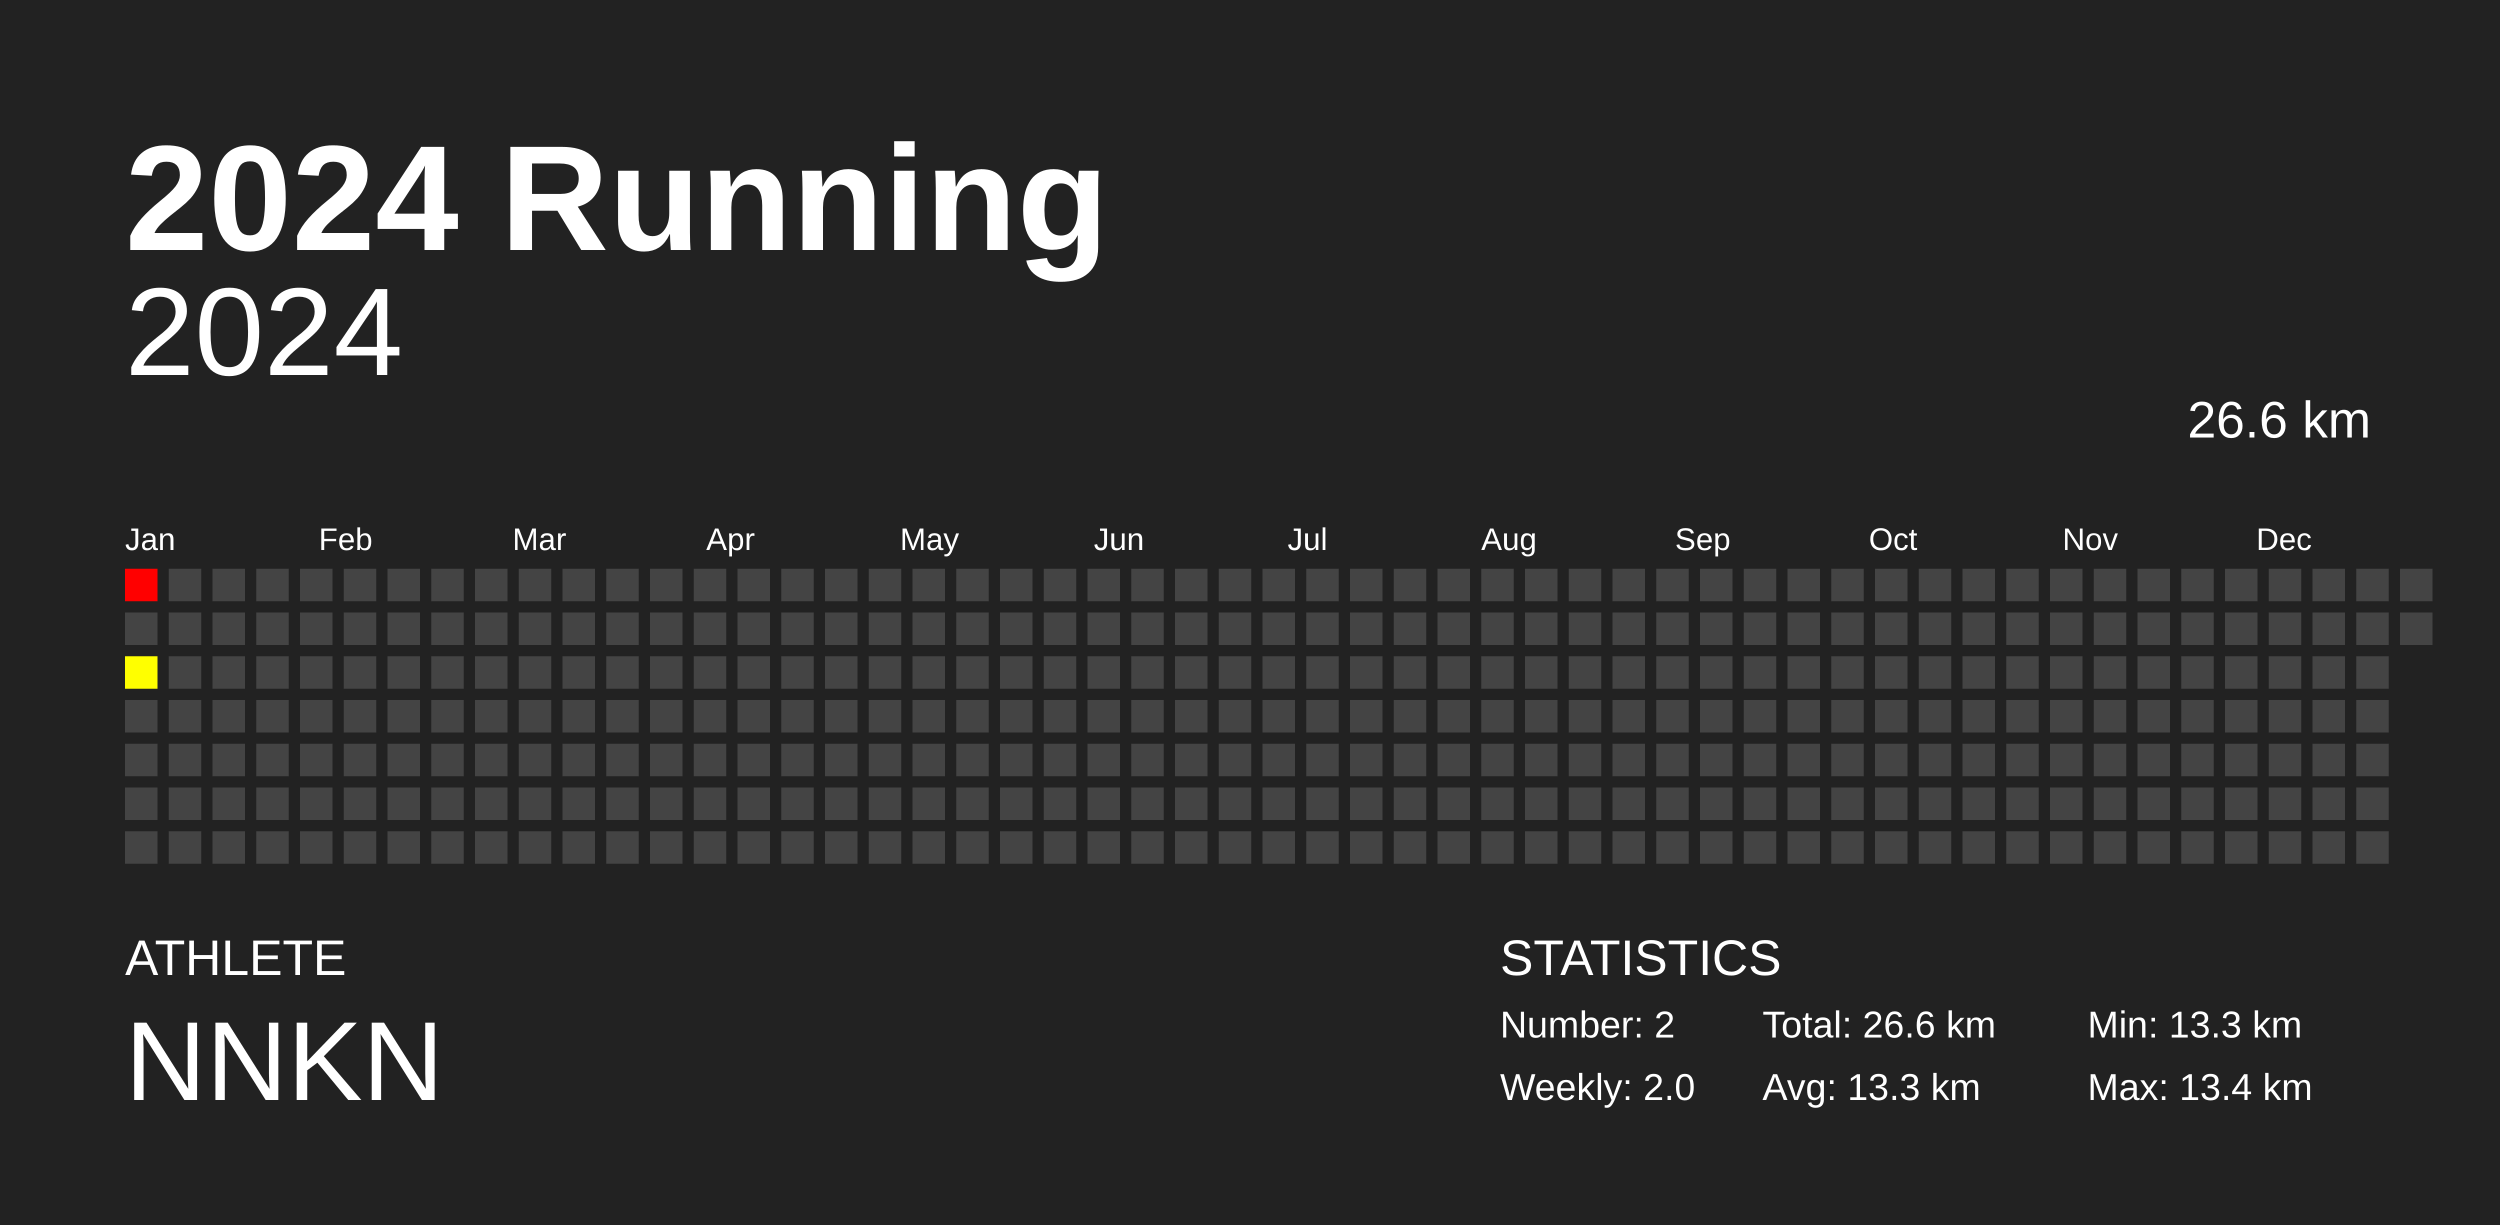
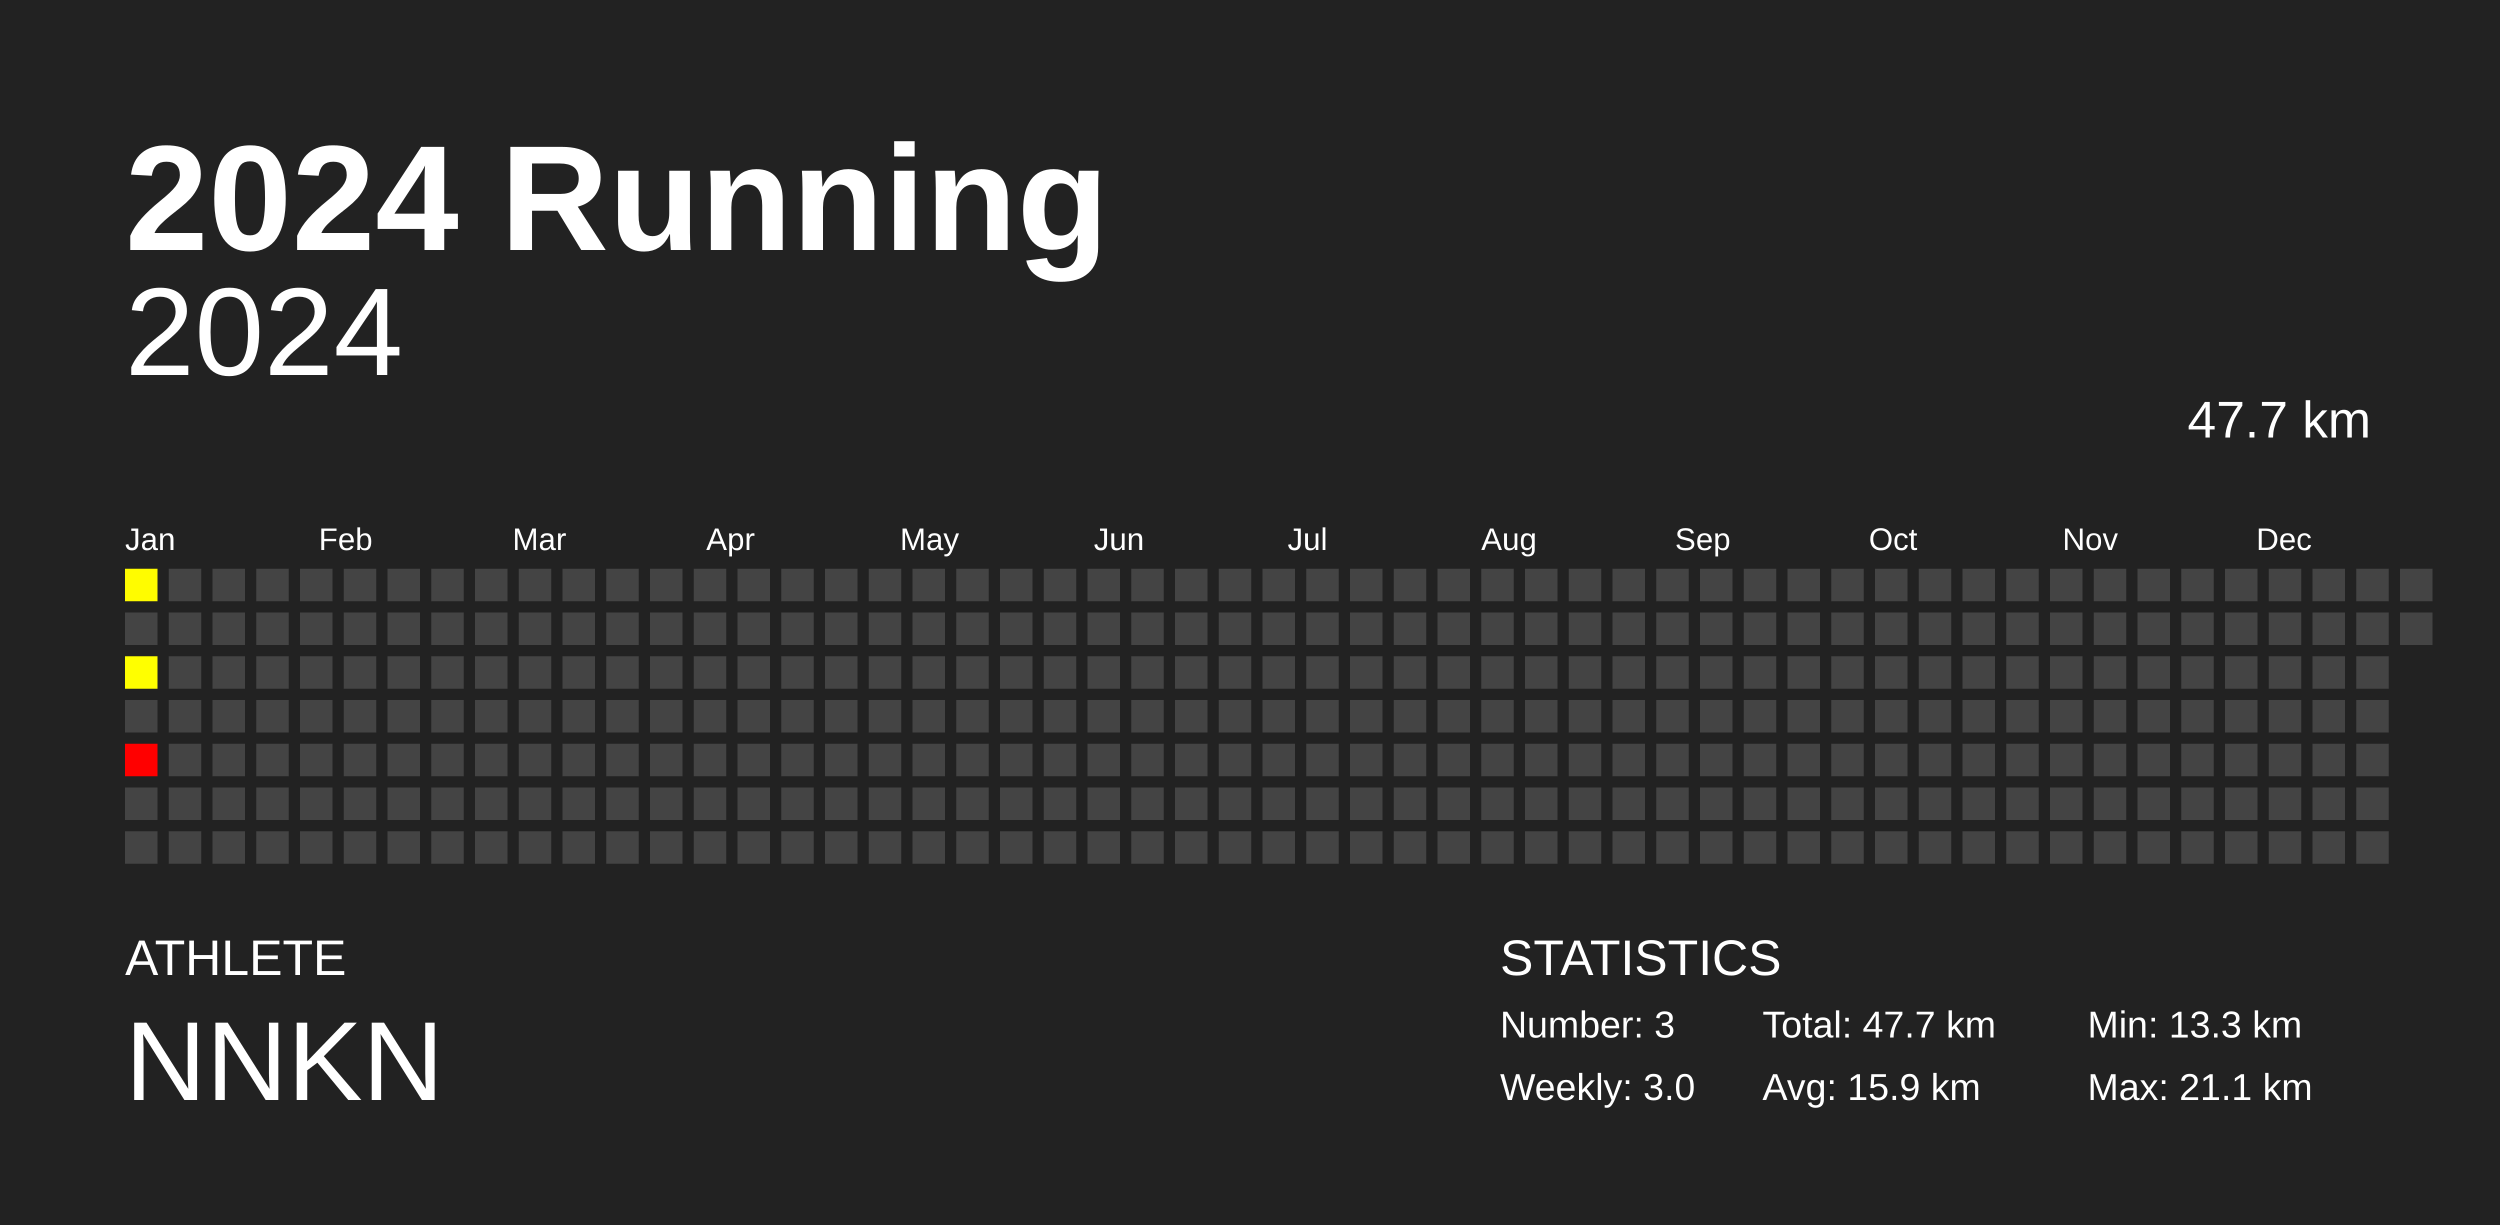
<svg xmlns="http://www.w3.org/2000/svg" baseProfile="full" height="98mm" version="1.1" viewBox="0,0,200,98" width="200mm">
  <defs />
  <rect fill="#222222" height="98" width="200" x="0" y="0" />
  <text fill="#FFFFFF" style="font-size:12px; font-family:Arial; font-weight:bold;" x="10" y="20">2024 Running</text>
  <text fill="#FFFFFF" style="font-size:4px; font-family:Arial" x="10" y="78">ATHLETE</text>
  <text fill="#FFFFFF" style="font-size:9px; font-family:Arial" x="10" y="88">NNKN</text>
  <text fill="#FFFFFF" style="font-size:4px; font-family:Arial" x="120" y="78">STATISTICS</text>
-   <text fill="#FFFFFF" style="font-size:3px; font-family:Arial" x="120" y="83">Number: 2</text>
-   <text fill="#FFFFFF" style="font-size:3px; font-family:Arial" x="120" y="88">Weekly: 2.0</text>
-   <text fill="#FFFFFF" style="font-size:3px; font-family:Arial" x="141" y="83">Total: 26.6 km</text>
-   <text fill="#FFFFFF" style="font-size:3px; font-family:Arial" x="141" y="88">Avg: 13.3 km</text>
+   <text fill="#FFFFFF" style="font-size:3px; font-family:Arial" x="120" y="83">Number: 3</text>
+   <text fill="#FFFFFF" style="font-size:3px; font-family:Arial" x="120" y="88">Weekly: 3.0</text>
+   <text fill="#FFFFFF" style="font-size:3px; font-family:Arial" x="141" y="83">Total: 47.7 km</text>
+   <text fill="#FFFFFF" style="font-size:3px; font-family:Arial" x="141" y="88">Avg: 15.9 km</text>
  <text fill="#FFFFFF" style="font-size:3px; font-family:Arial" x="167" y="83">Min: 13.3 km</text>
-   <text fill="#FFFFFF" style="font-size:3px; font-family:Arial" x="167" y="88">Max: 13.4 km</text>
+   <text fill="#FFFFFF" style="font-size:3px; font-family:Arial" x="167" y="88">Max: 21.1 km</text>
  <text alignment-baseline="hanging" fill="#FFFFFF" style="font-size:10.0px; font-family:Arial;" x="10" y="30">2024</text>
-   <text alignment-baseline="hanging" fill="#FFFFFF" style="font-size:4.125px; font-family:Arial;" x="175" y="35">26.6 km</text>
+   <text alignment-baseline="hanging" fill="#FFFFFF" style="font-size:4.125px; font-family:Arial;" x="175" y="35">47.7 km</text>
  <text fill="#FFFFFF" style="font-size:2.5px; font-family:Arial" x="10.0" y="44">Jan</text>
  <text fill="#FFFFFF" style="font-size:2.5px; font-family:Arial" x="25.5" y="44">Feb</text>
  <text fill="#FFFFFF" style="font-size:2.5px; font-family:Arial" x="41.0" y="44">Mar</text>
  <text fill="#FFFFFF" style="font-size:2.5px; font-family:Arial" x="56.5" y="44">Apr</text>
  <text fill="#FFFFFF" style="font-size:2.5px; font-family:Arial" x="72.0" y="44">May</text>
  <text fill="#FFFFFF" style="font-size:2.5px; font-family:Arial" x="87.5" y="44">Jun</text>
  <text fill="#FFFFFF" style="font-size:2.5px; font-family:Arial" x="103.0" y="44">Jul</text>
  <text fill="#FFFFFF" style="font-size:2.5px; font-family:Arial" x="118.5" y="44">Aug</text>
  <text fill="#FFFFFF" style="font-size:2.5px; font-family:Arial" x="134.0" y="44">Sep</text>
  <text fill="#FFFFFF" style="font-size:2.5px; font-family:Arial" x="149.5" y="44">Oct</text>
  <text fill="#FFFFFF" style="font-size:2.5px; font-family:Arial" x="165.0" y="44">Nov</text>
  <text fill="#FFFFFF" style="font-size:2.5px; font-family:Arial" x="180.5" y="44">Dec</text>
-   <rect fill="#ff0000" height="2.6" width="2.6" x="10.0" y="45.5" />
+   <rect fill="#fffc00" height="2.6" width="2.6" x="10.0" y="45.5" />
  <rect fill="#444444" height="2.6" width="2.6" x="10.0" y="49.0" />
  <rect fill="#ffff00" height="2.6" width="2.6" x="10.0" y="52.5" />
  <rect fill="#444444" height="2.6" width="2.6" x="10.0" y="56.0" />
-   <rect fill="#444444" height="2.6" width="2.6" x="10.0" y="59.5" />
+   <rect fill="red" height="2.6" width="2.6" x="10.0" y="59.5" />
  <rect fill="#444444" height="2.6" width="2.6" x="10.0" y="63.0" />
  <rect fill="#444444" height="2.6" width="2.6" x="10.0" y="66.5" />
  <rect fill="#444444" height="2.6" width="2.6" x="13.5" y="45.5" />
  <rect fill="#444444" height="2.6" width="2.6" x="13.5" y="49.0" />
  <rect fill="#444444" height="2.6" width="2.6" x="13.5" y="52.5" />
  <rect fill="#444444" height="2.6" width="2.6" x="13.5" y="56.0" />
  <rect fill="#444444" height="2.6" width="2.6" x="13.5" y="59.5" />
  <rect fill="#444444" height="2.6" width="2.6" x="13.5" y="63.0" />
  <rect fill="#444444" height="2.6" width="2.6" x="13.5" y="66.5" />
  <rect fill="#444444" height="2.6" width="2.6" x="17.0" y="45.5" />
  <rect fill="#444444" height="2.6" width="2.6" x="17.0" y="49.0" />
  <rect fill="#444444" height="2.6" width="2.6" x="17.0" y="52.5" />
  <rect fill="#444444" height="2.6" width="2.6" x="17.0" y="56.0" />
  <rect fill="#444444" height="2.6" width="2.6" x="17.0" y="59.5" />
  <rect fill="#444444" height="2.6" width="2.6" x="17.0" y="63.0" />
  <rect fill="#444444" height="2.6" width="2.6" x="17.0" y="66.5" />
  <rect fill="#444444" height="2.6" width="2.6" x="20.5" y="45.5" />
  <rect fill="#444444" height="2.6" width="2.6" x="20.5" y="49.0" />
  <rect fill="#444444" height="2.6" width="2.6" x="20.5" y="52.5" />
  <rect fill="#444444" height="2.6" width="2.6" x="20.5" y="56.0" />
  <rect fill="#444444" height="2.6" width="2.6" x="20.5" y="59.5" />
  <rect fill="#444444" height="2.6" width="2.6" x="20.5" y="63.0" />
  <rect fill="#444444" height="2.6" width="2.6" x="20.5" y="66.5" />
  <rect fill="#444444" height="2.6" width="2.6" x="24.0" y="45.5" />
  <rect fill="#444444" height="2.6" width="2.6" x="24.0" y="49.0" />
  <rect fill="#444444" height="2.6" width="2.6" x="24.0" y="52.5" />
  <rect fill="#444444" height="2.6" width="2.6" x="24.0" y="56.0" />
  <rect fill="#444444" height="2.6" width="2.6" x="24.0" y="59.5" />
  <rect fill="#444444" height="2.6" width="2.6" x="24.0" y="63.0" />
  <rect fill="#444444" height="2.6" width="2.6" x="24.0" y="66.5" />
  <rect fill="#444444" height="2.6" width="2.6" x="27.5" y="45.5" />
  <rect fill="#444444" height="2.6" width="2.6" x="27.5" y="49.0" />
  <rect fill="#444444" height="2.6" width="2.6" x="27.5" y="52.5" />
  <rect fill="#444444" height="2.6" width="2.6" x="27.5" y="56.0" />
  <rect fill="#444444" height="2.6" width="2.6" x="27.5" y="59.5" />
  <rect fill="#444444" height="2.6" width="2.6" x="27.5" y="63.0" />
  <rect fill="#444444" height="2.6" width="2.6" x="27.5" y="66.5" />
  <rect fill="#444444" height="2.6" width="2.6" x="31.0" y="45.5" />
  <rect fill="#444444" height="2.6" width="2.6" x="31.0" y="49.0" />
  <rect fill="#444444" height="2.6" width="2.6" x="31.0" y="52.5" />
  <rect fill="#444444" height="2.6" width="2.6" x="31.0" y="56.0" />
  <rect fill="#444444" height="2.6" width="2.6" x="31.0" y="59.5" />
  <rect fill="#444444" height="2.6" width="2.6" x="31.0" y="63.0" />
  <rect fill="#444444" height="2.6" width="2.6" x="31.0" y="66.5" />
  <rect fill="#444444" height="2.6" width="2.6" x="34.5" y="45.5" />
  <rect fill="#444444" height="2.6" width="2.6" x="34.5" y="49.0" />
  <rect fill="#444444" height="2.6" width="2.6" x="34.5" y="52.5" />
  <rect fill="#444444" height="2.6" width="2.6" x="34.5" y="56.0" />
  <rect fill="#444444" height="2.6" width="2.6" x="34.5" y="59.5" />
  <rect fill="#444444" height="2.6" width="2.6" x="34.5" y="63.0" />
  <rect fill="#444444" height="2.6" width="2.6" x="34.5" y="66.5" />
  <rect fill="#444444" height="2.6" width="2.6" x="38.0" y="45.5" />
  <rect fill="#444444" height="2.6" width="2.6" x="38.0" y="49.0" />
  <rect fill="#444444" height="2.6" width="2.6" x="38.0" y="52.5" />
  <rect fill="#444444" height="2.6" width="2.6" x="38.0" y="56.0" />
  <rect fill="#444444" height="2.6" width="2.6" x="38.0" y="59.5" />
  <rect fill="#444444" height="2.6" width="2.6" x="38.0" y="63.0" />
  <rect fill="#444444" height="2.6" width="2.6" x="38.0" y="66.5" />
  <rect fill="#444444" height="2.6" width="2.6" x="41.5" y="45.5" />
  <rect fill="#444444" height="2.6" width="2.6" x="41.5" y="49.0" />
  <rect fill="#444444" height="2.6" width="2.6" x="41.5" y="52.5" />
  <rect fill="#444444" height="2.6" width="2.6" x="41.5" y="56.0" />
  <rect fill="#444444" height="2.6" width="2.6" x="41.5" y="59.5" />
  <rect fill="#444444" height="2.6" width="2.6" x="41.5" y="63.0" />
  <rect fill="#444444" height="2.6" width="2.6" x="41.5" y="66.5" />
  <rect fill="#444444" height="2.6" width="2.6" x="45.0" y="45.5" />
  <rect fill="#444444" height="2.6" width="2.6" x="45.0" y="49.0" />
  <rect fill="#444444" height="2.6" width="2.6" x="45.0" y="52.5" />
  <rect fill="#444444" height="2.6" width="2.6" x="45.0" y="56.0" />
  <rect fill="#444444" height="2.6" width="2.6" x="45.0" y="59.5" />
  <rect fill="#444444" height="2.6" width="2.6" x="45.0" y="63.0" />
  <rect fill="#444444" height="2.6" width="2.6" x="45.0" y="66.5" />
  <rect fill="#444444" height="2.6" width="2.6" x="48.5" y="45.5" />
  <rect fill="#444444" height="2.6" width="2.6" x="48.5" y="49.0" />
  <rect fill="#444444" height="2.6" width="2.6" x="48.5" y="52.5" />
  <rect fill="#444444" height="2.6" width="2.6" x="48.5" y="56.0" />
  <rect fill="#444444" height="2.6" width="2.6" x="48.5" y="59.5" />
  <rect fill="#444444" height="2.6" width="2.6" x="48.5" y="63.0" />
  <rect fill="#444444" height="2.6" width="2.6" x="48.5" y="66.5" />
  <rect fill="#444444" height="2.6" width="2.6" x="52.0" y="45.5" />
  <rect fill="#444444" height="2.6" width="2.6" x="52.0" y="49.0" />
  <rect fill="#444444" height="2.6" width="2.6" x="52.0" y="52.5" />
  <rect fill="#444444" height="2.6" width="2.6" x="52.0" y="56.0" />
  <rect fill="#444444" height="2.6" width="2.6" x="52.0" y="59.5" />
  <rect fill="#444444" height="2.6" width="2.6" x="52.0" y="63.0" />
  <rect fill="#444444" height="2.6" width="2.6" x="52.0" y="66.5" />
  <rect fill="#444444" height="2.6" width="2.6" x="55.5" y="45.5" />
  <rect fill="#444444" height="2.6" width="2.6" x="55.5" y="49.0" />
  <rect fill="#444444" height="2.6" width="2.6" x="55.5" y="52.5" />
  <rect fill="#444444" height="2.6" width="2.6" x="55.5" y="56.0" />
  <rect fill="#444444" height="2.6" width="2.6" x="55.5" y="59.5" />
  <rect fill="#444444" height="2.6" width="2.6" x="55.5" y="63.0" />
  <rect fill="#444444" height="2.6" width="2.6" x="55.5" y="66.5" />
  <rect fill="#444444" height="2.6" width="2.6" x="59.0" y="45.5" />
  <rect fill="#444444" height="2.6" width="2.6" x="59.0" y="49.0" />
  <rect fill="#444444" height="2.6" width="2.6" x="59.0" y="52.5" />
  <rect fill="#444444" height="2.6" width="2.6" x="59.0" y="56.0" />
  <rect fill="#444444" height="2.6" width="2.6" x="59.0" y="59.5" />
  <rect fill="#444444" height="2.6" width="2.6" x="59.0" y="63.0" />
  <rect fill="#444444" height="2.6" width="2.6" x="59.0" y="66.5" />
  <rect fill="#444444" height="2.6" width="2.6" x="62.5" y="45.5" />
  <rect fill="#444444" height="2.6" width="2.6" x="62.5" y="49.0" />
  <rect fill="#444444" height="2.6" width="2.6" x="62.5" y="52.5" />
  <rect fill="#444444" height="2.6" width="2.6" x="62.5" y="56.0" />
  <rect fill="#444444" height="2.6" width="2.6" x="62.5" y="59.5" />
  <rect fill="#444444" height="2.6" width="2.6" x="62.5" y="63.0" />
  <rect fill="#444444" height="2.6" width="2.6" x="62.5" y="66.5" />
  <rect fill="#444444" height="2.6" width="2.6" x="66.0" y="45.5" />
  <rect fill="#444444" height="2.6" width="2.6" x="66.0" y="49.0" />
  <rect fill="#444444" height="2.6" width="2.6" x="66.0" y="52.5" />
  <rect fill="#444444" height="2.6" width="2.6" x="66.0" y="56.0" />
  <rect fill="#444444" height="2.6" width="2.6" x="66.0" y="59.5" />
  <rect fill="#444444" height="2.6" width="2.6" x="66.0" y="63.0" />
  <rect fill="#444444" height="2.6" width="2.6" x="66.0" y="66.5" />
  <rect fill="#444444" height="2.6" width="2.6" x="69.5" y="45.5" />
  <rect fill="#444444" height="2.6" width="2.6" x="69.5" y="49.0" />
  <rect fill="#444444" height="2.6" width="2.6" x="69.5" y="52.5" />
  <rect fill="#444444" height="2.6" width="2.6" x="69.5" y="56.0" />
  <rect fill="#444444" height="2.6" width="2.6" x="69.5" y="59.5" />
  <rect fill="#444444" height="2.6" width="2.6" x="69.5" y="63.0" />
  <rect fill="#444444" height="2.6" width="2.6" x="69.5" y="66.5" />
  <rect fill="#444444" height="2.6" width="2.6" x="73.0" y="45.5" />
  <rect fill="#444444" height="2.6" width="2.6" x="73.0" y="49.0" />
  <rect fill="#444444" height="2.6" width="2.6" x="73.0" y="52.5" />
  <rect fill="#444444" height="2.6" width="2.6" x="73.0" y="56.0" />
  <rect fill="#444444" height="2.6" width="2.6" x="73.0" y="59.5" />
  <rect fill="#444444" height="2.6" width="2.6" x="73.0" y="63.0" />
  <rect fill="#444444" height="2.6" width="2.6" x="73.0" y="66.5" />
  <rect fill="#444444" height="2.6" width="2.6" x="76.5" y="45.5" />
  <rect fill="#444444" height="2.6" width="2.6" x="76.5" y="49.0" />
  <rect fill="#444444" height="2.6" width="2.6" x="76.5" y="52.5" />
  <rect fill="#444444" height="2.6" width="2.6" x="76.5" y="56.0" />
  <rect fill="#444444" height="2.6" width="2.6" x="76.5" y="59.5" />
  <rect fill="#444444" height="2.6" width="2.6" x="76.5" y="63.0" />
  <rect fill="#444444" height="2.6" width="2.6" x="76.5" y="66.5" />
  <rect fill="#444444" height="2.6" width="2.6" x="80.0" y="45.5" />
  <rect fill="#444444" height="2.6" width="2.6" x="80.0" y="49.0" />
  <rect fill="#444444" height="2.6" width="2.6" x="80.0" y="52.5" />
  <rect fill="#444444" height="2.6" width="2.6" x="80.0" y="56.0" />
  <rect fill="#444444" height="2.6" width="2.6" x="80.0" y="59.5" />
  <rect fill="#444444" height="2.6" width="2.6" x="80.0" y="63.0" />
  <rect fill="#444444" height="2.6" width="2.6" x="80.0" y="66.5" />
  <rect fill="#444444" height="2.6" width="2.6" x="83.5" y="45.5" />
  <rect fill="#444444" height="2.6" width="2.6" x="83.5" y="49.0" />
  <rect fill="#444444" height="2.6" width="2.6" x="83.5" y="52.5" />
  <rect fill="#444444" height="2.6" width="2.6" x="83.5" y="56.0" />
  <rect fill="#444444" height="2.6" width="2.6" x="83.5" y="59.5" />
  <rect fill="#444444" height="2.6" width="2.6" x="83.5" y="63.0" />
  <rect fill="#444444" height="2.6" width="2.6" x="83.5" y="66.5" />
  <rect fill="#444444" height="2.6" width="2.6" x="87.0" y="45.5" />
  <rect fill="#444444" height="2.6" width="2.6" x="87.0" y="49.0" />
  <rect fill="#444444" height="2.6" width="2.6" x="87.0" y="52.5" />
  <rect fill="#444444" height="2.6" width="2.6" x="87.0" y="56.0" />
  <rect fill="#444444" height="2.6" width="2.6" x="87.0" y="59.5" />
  <rect fill="#444444" height="2.6" width="2.6" x="87.0" y="63.0" />
  <rect fill="#444444" height="2.6" width="2.6" x="87.0" y="66.5" />
  <rect fill="#444444" height="2.6" width="2.6" x="90.5" y="45.5" />
  <rect fill="#444444" height="2.6" width="2.6" x="90.5" y="49.0" />
  <rect fill="#444444" height="2.6" width="2.6" x="90.5" y="52.5" />
  <rect fill="#444444" height="2.6" width="2.6" x="90.5" y="56.0" />
  <rect fill="#444444" height="2.6" width="2.6" x="90.5" y="59.5" />
  <rect fill="#444444" height="2.6" width="2.6" x="90.5" y="63.0" />
  <rect fill="#444444" height="2.6" width="2.6" x="90.5" y="66.5" />
  <rect fill="#444444" height="2.6" width="2.6" x="94.0" y="45.5" />
  <rect fill="#444444" height="2.6" width="2.6" x="94.0" y="49.0" />
  <rect fill="#444444" height="2.6" width="2.6" x="94.0" y="52.5" />
  <rect fill="#444444" height="2.6" width="2.6" x="94.0" y="56.0" />
  <rect fill="#444444" height="2.6" width="2.6" x="94.0" y="59.5" />
  <rect fill="#444444" height="2.6" width="2.6" x="94.0" y="63.0" />
  <rect fill="#444444" height="2.6" width="2.6" x="94.0" y="66.5" />
  <rect fill="#444444" height="2.6" width="2.6" x="97.5" y="45.5" />
  <rect fill="#444444" height="2.6" width="2.6" x="97.5" y="49.0" />
  <rect fill="#444444" height="2.6" width="2.6" x="97.5" y="52.5" />
  <rect fill="#444444" height="2.6" width="2.6" x="97.5" y="56.0" />
  <rect fill="#444444" height="2.6" width="2.6" x="97.5" y="59.5" />
  <rect fill="#444444" height="2.6" width="2.6" x="97.5" y="63.0" />
  <rect fill="#444444" height="2.6" width="2.6" x="97.5" y="66.5" />
  <rect fill="#444444" height="2.6" width="2.6" x="101.0" y="45.5" />
  <rect fill="#444444" height="2.6" width="2.6" x="101.0" y="49.0" />
  <rect fill="#444444" height="2.6" width="2.6" x="101.0" y="52.5" />
  <rect fill="#444444" height="2.6" width="2.6" x="101.0" y="56.0" />
  <rect fill="#444444" height="2.6" width="2.6" x="101.0" y="59.5" />
  <rect fill="#444444" height="2.6" width="2.6" x="101.0" y="63.0" />
  <rect fill="#444444" height="2.6" width="2.6" x="101.0" y="66.5" />
  <rect fill="#444444" height="2.6" width="2.6" x="104.5" y="45.5" />
  <rect fill="#444444" height="2.6" width="2.6" x="104.5" y="49.0" />
  <rect fill="#444444" height="2.6" width="2.6" x="104.5" y="52.5" />
  <rect fill="#444444" height="2.6" width="2.6" x="104.5" y="56.0" />
  <rect fill="#444444" height="2.6" width="2.6" x="104.5" y="59.5" />
  <rect fill="#444444" height="2.6" width="2.6" x="104.5" y="63.0" />
  <rect fill="#444444" height="2.6" width="2.6" x="104.5" y="66.5" />
  <rect fill="#444444" height="2.6" width="2.6" x="108.0" y="45.5" />
  <rect fill="#444444" height="2.6" width="2.6" x="108.0" y="49.0" />
  <rect fill="#444444" height="2.6" width="2.6" x="108.0" y="52.5" />
  <rect fill="#444444" height="2.6" width="2.6" x="108.0" y="56.0" />
  <rect fill="#444444" height="2.6" width="2.6" x="108.0" y="59.5" />
  <rect fill="#444444" height="2.6" width="2.6" x="108.0" y="63.0" />
  <rect fill="#444444" height="2.6" width="2.6" x="108.0" y="66.5" />
  <rect fill="#444444" height="2.6" width="2.6" x="111.5" y="45.5" />
  <rect fill="#444444" height="2.6" width="2.6" x="111.5" y="49.0" />
  <rect fill="#444444" height="2.6" width="2.6" x="111.5" y="52.5" />
  <rect fill="#444444" height="2.6" width="2.6" x="111.5" y="56.0" />
  <rect fill="#444444" height="2.6" width="2.6" x="111.5" y="59.5" />
  <rect fill="#444444" height="2.6" width="2.6" x="111.5" y="63.0" />
  <rect fill="#444444" height="2.6" width="2.6" x="111.5" y="66.5" />
  <rect fill="#444444" height="2.6" width="2.6" x="115.0" y="45.5" />
  <rect fill="#444444" height="2.6" width="2.6" x="115.0" y="49.0" />
  <rect fill="#444444" height="2.6" width="2.6" x="115.0" y="52.5" />
  <rect fill="#444444" height="2.6" width="2.6" x="115.0" y="56.0" />
  <rect fill="#444444" height="2.6" width="2.6" x="115.0" y="59.5" />
  <rect fill="#444444" height="2.6" width="2.6" x="115.0" y="63.0" />
  <rect fill="#444444" height="2.6" width="2.6" x="115.0" y="66.5" />
  <rect fill="#444444" height="2.6" width="2.6" x="118.5" y="45.5" />
  <rect fill="#444444" height="2.6" width="2.6" x="118.5" y="49.0" />
  <rect fill="#444444" height="2.6" width="2.6" x="118.5" y="52.5" />
  <rect fill="#444444" height="2.6" width="2.6" x="118.5" y="56.0" />
  <rect fill="#444444" height="2.6" width="2.6" x="118.5" y="59.5" />
  <rect fill="#444444" height="2.6" width="2.6" x="118.5" y="63.0" />
  <rect fill="#444444" height="2.6" width="2.6" x="118.5" y="66.5" />
  <rect fill="#444444" height="2.6" width="2.6" x="122.0" y="45.5" />
  <rect fill="#444444" height="2.6" width="2.6" x="122.0" y="49.0" />
  <rect fill="#444444" height="2.6" width="2.6" x="122.0" y="52.5" />
  <rect fill="#444444" height="2.6" width="2.6" x="122.0" y="56.0" />
  <rect fill="#444444" height="2.6" width="2.6" x="122.0" y="59.5" />
  <rect fill="#444444" height="2.6" width="2.6" x="122.0" y="63.0" />
  <rect fill="#444444" height="2.6" width="2.6" x="122.0" y="66.5" />
  <rect fill="#444444" height="2.6" width="2.6" x="125.5" y="45.5" />
  <rect fill="#444444" height="2.6" width="2.6" x="125.5" y="49.0" />
  <rect fill="#444444" height="2.6" width="2.6" x="125.5" y="52.5" />
  <rect fill="#444444" height="2.6" width="2.6" x="125.5" y="56.0" />
  <rect fill="#444444" height="2.6" width="2.6" x="125.5" y="59.5" />
  <rect fill="#444444" height="2.6" width="2.6" x="125.5" y="63.0" />
  <rect fill="#444444" height="2.6" width="2.6" x="125.5" y="66.5" />
  <rect fill="#444444" height="2.6" width="2.6" x="129.0" y="45.5" />
  <rect fill="#444444" height="2.6" width="2.6" x="129.0" y="49.0" />
  <rect fill="#444444" height="2.6" width="2.6" x="129.0" y="52.5" />
  <rect fill="#444444" height="2.6" width="2.6" x="129.0" y="56.0" />
  <rect fill="#444444" height="2.6" width="2.6" x="129.0" y="59.5" />
  <rect fill="#444444" height="2.6" width="2.6" x="129.0" y="63.0" />
  <rect fill="#444444" height="2.6" width="2.6" x="129.0" y="66.5" />
  <rect fill="#444444" height="2.6" width="2.6" x="132.5" y="45.5" />
  <rect fill="#444444" height="2.6" width="2.6" x="132.5" y="49.0" />
  <rect fill="#444444" height="2.6" width="2.6" x="132.5" y="52.5" />
  <rect fill="#444444" height="2.6" width="2.6" x="132.5" y="56.0" />
  <rect fill="#444444" height="2.6" width="2.6" x="132.5" y="59.5" />
  <rect fill="#444444" height="2.6" width="2.6" x="132.5" y="63.0" />
  <rect fill="#444444" height="2.6" width="2.6" x="132.5" y="66.5" />
  <rect fill="#444444" height="2.6" width="2.6" x="136.0" y="45.5" />
  <rect fill="#444444" height="2.6" width="2.6" x="136.0" y="49.0" />
  <rect fill="#444444" height="2.6" width="2.6" x="136.0" y="52.5" />
  <rect fill="#444444" height="2.6" width="2.6" x="136.0" y="56.0" />
  <rect fill="#444444" height="2.6" width="2.6" x="136.0" y="59.5" />
  <rect fill="#444444" height="2.6" width="2.6" x="136.0" y="63.0" />
  <rect fill="#444444" height="2.6" width="2.6" x="136.0" y="66.5" />
  <rect fill="#444444" height="2.6" width="2.6" x="139.5" y="45.5" />
  <rect fill="#444444" height="2.6" width="2.6" x="139.5" y="49.0" />
  <rect fill="#444444" height="2.6" width="2.6" x="139.5" y="52.5" />
  <rect fill="#444444" height="2.6" width="2.6" x="139.5" y="56.0" />
  <rect fill="#444444" height="2.6" width="2.6" x="139.5" y="59.5" />
  <rect fill="#444444" height="2.6" width="2.6" x="139.5" y="63.0" />
  <rect fill="#444444" height="2.6" width="2.6" x="139.5" y="66.5" />
  <rect fill="#444444" height="2.6" width="2.6" x="143.0" y="45.5" />
  <rect fill="#444444" height="2.6" width="2.6" x="143.0" y="49.0" />
  <rect fill="#444444" height="2.6" width="2.6" x="143.0" y="52.5" />
  <rect fill="#444444" height="2.6" width="2.6" x="143.0" y="56.0" />
  <rect fill="#444444" height="2.6" width="2.6" x="143.0" y="59.5" />
  <rect fill="#444444" height="2.6" width="2.6" x="143.0" y="63.0" />
  <rect fill="#444444" height="2.6" width="2.6" x="143.0" y="66.5" />
  <rect fill="#444444" height="2.6" width="2.6" x="146.5" y="45.5" />
  <rect fill="#444444" height="2.6" width="2.6" x="146.5" y="49.0" />
  <rect fill="#444444" height="2.6" width="2.6" x="146.5" y="52.5" />
  <rect fill="#444444" height="2.6" width="2.6" x="146.5" y="56.0" />
  <rect fill="#444444" height="2.6" width="2.6" x="146.5" y="59.5" />
  <rect fill="#444444" height="2.6" width="2.6" x="146.5" y="63.0" />
  <rect fill="#444444" height="2.6" width="2.6" x="146.5" y="66.5" />
  <rect fill="#444444" height="2.6" width="2.6" x="150.0" y="45.5" />
  <rect fill="#444444" height="2.6" width="2.6" x="150.0" y="49.0" />
  <rect fill="#444444" height="2.6" width="2.6" x="150.0" y="52.5" />
  <rect fill="#444444" height="2.6" width="2.6" x="150.0" y="56.0" />
  <rect fill="#444444" height="2.6" width="2.6" x="150.0" y="59.5" />
  <rect fill="#444444" height="2.6" width="2.6" x="150.0" y="63.0" />
  <rect fill="#444444" height="2.6" width="2.6" x="150.0" y="66.5" />
  <rect fill="#444444" height="2.6" width="2.6" x="153.5" y="45.5" />
  <rect fill="#444444" height="2.6" width="2.6" x="153.5" y="49.0" />
  <rect fill="#444444" height="2.6" width="2.6" x="153.5" y="52.5" />
  <rect fill="#444444" height="2.6" width="2.6" x="153.5" y="56.0" />
  <rect fill="#444444" height="2.6" width="2.6" x="153.5" y="59.5" />
  <rect fill="#444444" height="2.6" width="2.6" x="153.5" y="63.0" />
  <rect fill="#444444" height="2.6" width="2.6" x="153.5" y="66.5" />
  <rect fill="#444444" height="2.6" width="2.6" x="157.0" y="45.5" />
  <rect fill="#444444" height="2.6" width="2.6" x="157.0" y="49.0" />
  <rect fill="#444444" height="2.6" width="2.6" x="157.0" y="52.5" />
  <rect fill="#444444" height="2.6" width="2.6" x="157.0" y="56.0" />
  <rect fill="#444444" height="2.6" width="2.6" x="157.0" y="59.5" />
  <rect fill="#444444" height="2.6" width="2.6" x="157.0" y="63.0" />
  <rect fill="#444444" height="2.6" width="2.6" x="157.0" y="66.5" />
  <rect fill="#444444" height="2.6" width="2.6" x="160.5" y="45.5" />
  <rect fill="#444444" height="2.6" width="2.6" x="160.5" y="49.0" />
  <rect fill="#444444" height="2.6" width="2.6" x="160.5" y="52.5" />
  <rect fill="#444444" height="2.6" width="2.6" x="160.5" y="56.0" />
  <rect fill="#444444" height="2.6" width="2.6" x="160.5" y="59.5" />
  <rect fill="#444444" height="2.6" width="2.6" x="160.5" y="63.0" />
  <rect fill="#444444" height="2.6" width="2.6" x="160.5" y="66.5" />
  <rect fill="#444444" height="2.6" width="2.6" x="164.0" y="45.5" />
  <rect fill="#444444" height="2.6" width="2.6" x="164.0" y="49.0" />
  <rect fill="#444444" height="2.6" width="2.6" x="164.0" y="52.5" />
  <rect fill="#444444" height="2.6" width="2.6" x="164.0" y="56.0" />
  <rect fill="#444444" height="2.6" width="2.6" x="164.0" y="59.5" />
  <rect fill="#444444" height="2.6" width="2.6" x="164.0" y="63.0" />
  <rect fill="#444444" height="2.6" width="2.6" x="164.0" y="66.5" />
  <rect fill="#444444" height="2.6" width="2.6" x="167.5" y="45.5" />
  <rect fill="#444444" height="2.6" width="2.6" x="167.5" y="49.0" />
  <rect fill="#444444" height="2.6" width="2.6" x="167.5" y="52.5" />
  <rect fill="#444444" height="2.6" width="2.6" x="167.5" y="56.0" />
  <rect fill="#444444" height="2.6" width="2.6" x="167.5" y="59.5" />
  <rect fill="#444444" height="2.6" width="2.6" x="167.5" y="63.0" />
  <rect fill="#444444" height="2.6" width="2.6" x="167.5" y="66.5" />
  <rect fill="#444444" height="2.6" width="2.6" x="171.0" y="45.5" />
  <rect fill="#444444" height="2.6" width="2.6" x="171.0" y="49.0" />
  <rect fill="#444444" height="2.6" width="2.6" x="171.0" y="52.5" />
  <rect fill="#444444" height="2.6" width="2.6" x="171.0" y="56.0" />
  <rect fill="#444444" height="2.6" width="2.6" x="171.0" y="59.5" />
  <rect fill="#444444" height="2.6" width="2.6" x="171.0" y="63.0" />
  <rect fill="#444444" height="2.6" width="2.6" x="171.0" y="66.5" />
  <rect fill="#444444" height="2.6" width="2.6" x="174.5" y="45.5" />
  <rect fill="#444444" height="2.6" width="2.6" x="174.5" y="49.0" />
  <rect fill="#444444" height="2.6" width="2.6" x="174.5" y="52.5" />
  <rect fill="#444444" height="2.6" width="2.6" x="174.5" y="56.0" />
  <rect fill="#444444" height="2.6" width="2.6" x="174.5" y="59.5" />
  <rect fill="#444444" height="2.6" width="2.6" x="174.5" y="63.0" />
  <rect fill="#444444" height="2.6" width="2.6" x="174.5" y="66.5" />
  <rect fill="#444444" height="2.6" width="2.6" x="178.0" y="45.5" />
  <rect fill="#444444" height="2.6" width="2.6" x="178.0" y="49.0" />
  <rect fill="#444444" height="2.6" width="2.6" x="178.0" y="52.5" />
  <rect fill="#444444" height="2.6" width="2.6" x="178.0" y="56.0" />
  <rect fill="#444444" height="2.6" width="2.6" x="178.0" y="59.5" />
  <rect fill="#444444" height="2.6" width="2.6" x="178.0" y="63.0" />
  <rect fill="#444444" height="2.6" width="2.6" x="178.0" y="66.5" />
  <rect fill="#444444" height="2.6" width="2.6" x="181.5" y="45.5" />
  <rect fill="#444444" height="2.6" width="2.6" x="181.5" y="49.0" />
  <rect fill="#444444" height="2.6" width="2.6" x="181.5" y="52.5" />
  <rect fill="#444444" height="2.6" width="2.6" x="181.5" y="56.0" />
  <rect fill="#444444" height="2.6" width="2.6" x="181.5" y="59.5" />
  <rect fill="#444444" height="2.6" width="2.6" x="181.5" y="63.0" />
  <rect fill="#444444" height="2.6" width="2.6" x="181.5" y="66.5" />
  <rect fill="#444444" height="2.6" width="2.6" x="185.0" y="45.5" />
  <rect fill="#444444" height="2.6" width="2.6" x="185.0" y="49.0" />
  <rect fill="#444444" height="2.6" width="2.6" x="185.0" y="52.5" />
  <rect fill="#444444" height="2.6" width="2.6" x="185.0" y="56.0" />
  <rect fill="#444444" height="2.6" width="2.6" x="185.0" y="59.5" />
  <rect fill="#444444" height="2.6" width="2.6" x="185.0" y="63.0" />
  <rect fill="#444444" height="2.6" width="2.6" x="185.0" y="66.5" />
  <rect fill="#444444" height="2.6" width="2.6" x="188.5" y="45.5" />
  <rect fill="#444444" height="2.6" width="2.6" x="188.5" y="49.0" />
  <rect fill="#444444" height="2.6" width="2.6" x="188.5" y="52.5" />
  <rect fill="#444444" height="2.6" width="2.6" x="188.5" y="56.0" />
  <rect fill="#444444" height="2.6" width="2.6" x="188.5" y="59.5" />
  <rect fill="#444444" height="2.6" width="2.6" x="188.5" y="63.0" />
  <rect fill="#444444" height="2.6" width="2.6" x="188.5" y="66.5" />
  <rect fill="#444444" height="2.6" width="2.6" x="192.0" y="45.5" />
  <rect fill="#444444" height="2.6" width="2.6" x="192.0" y="49.0" />
</svg>
